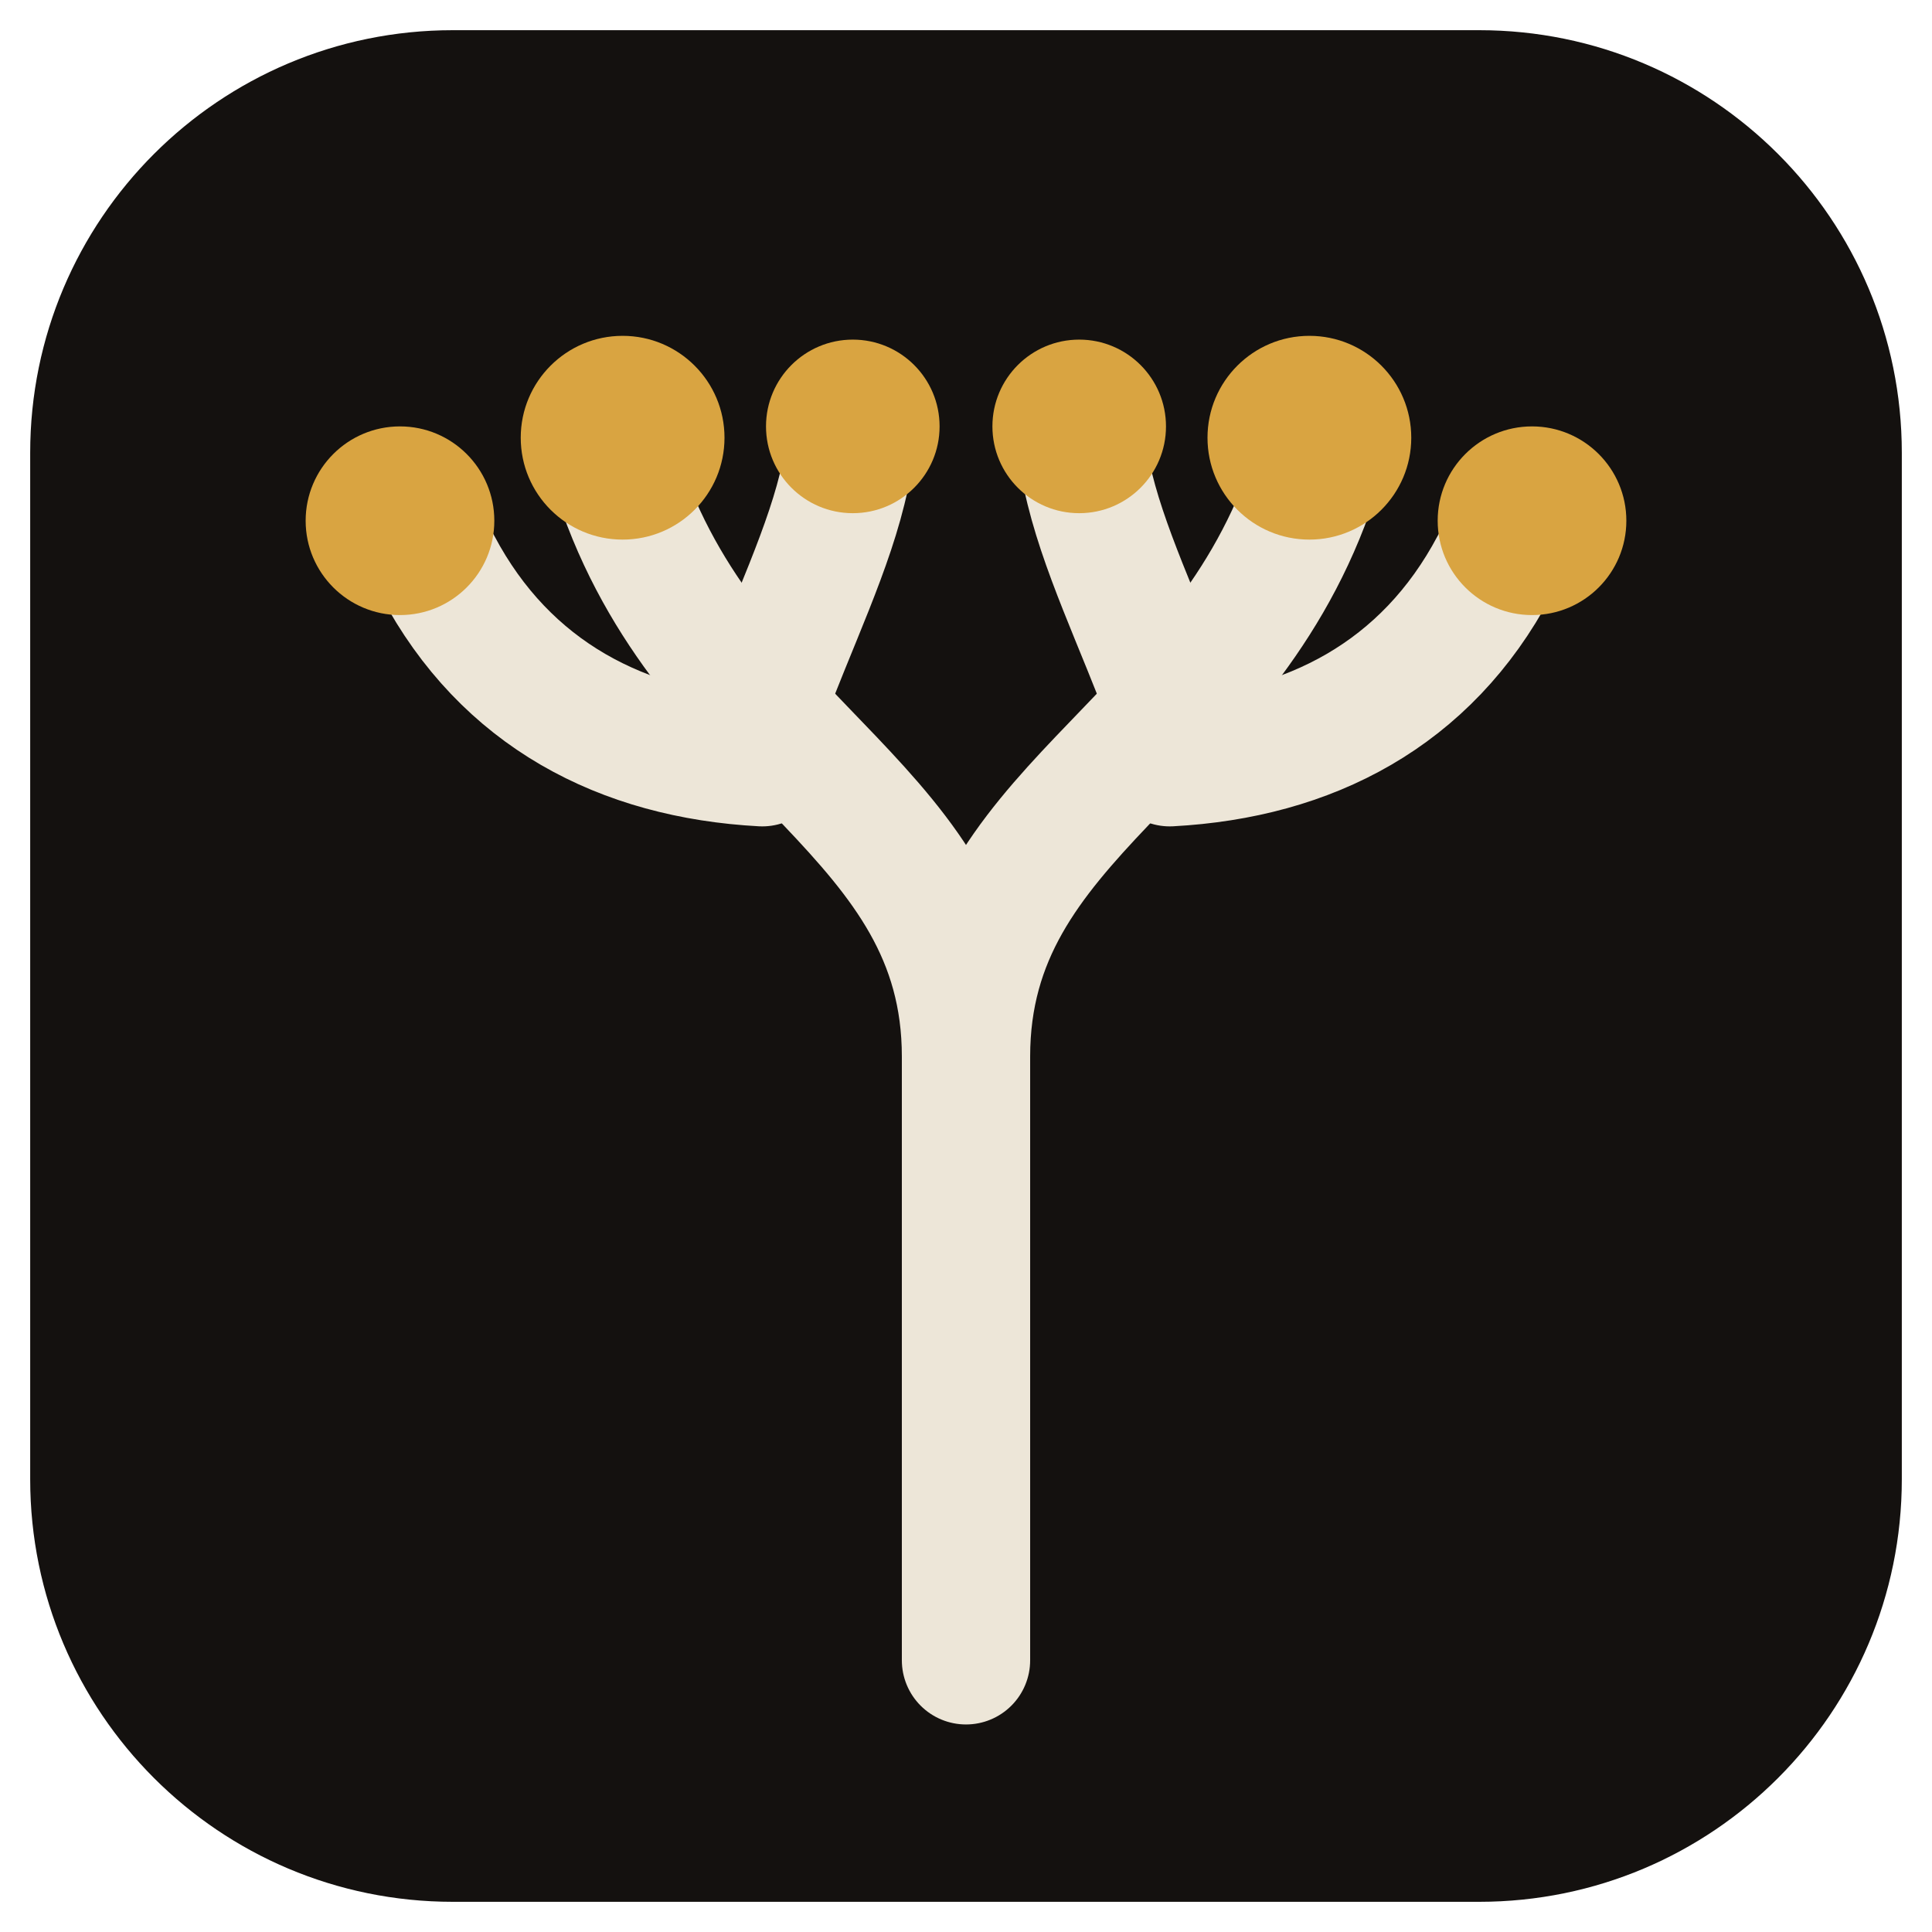
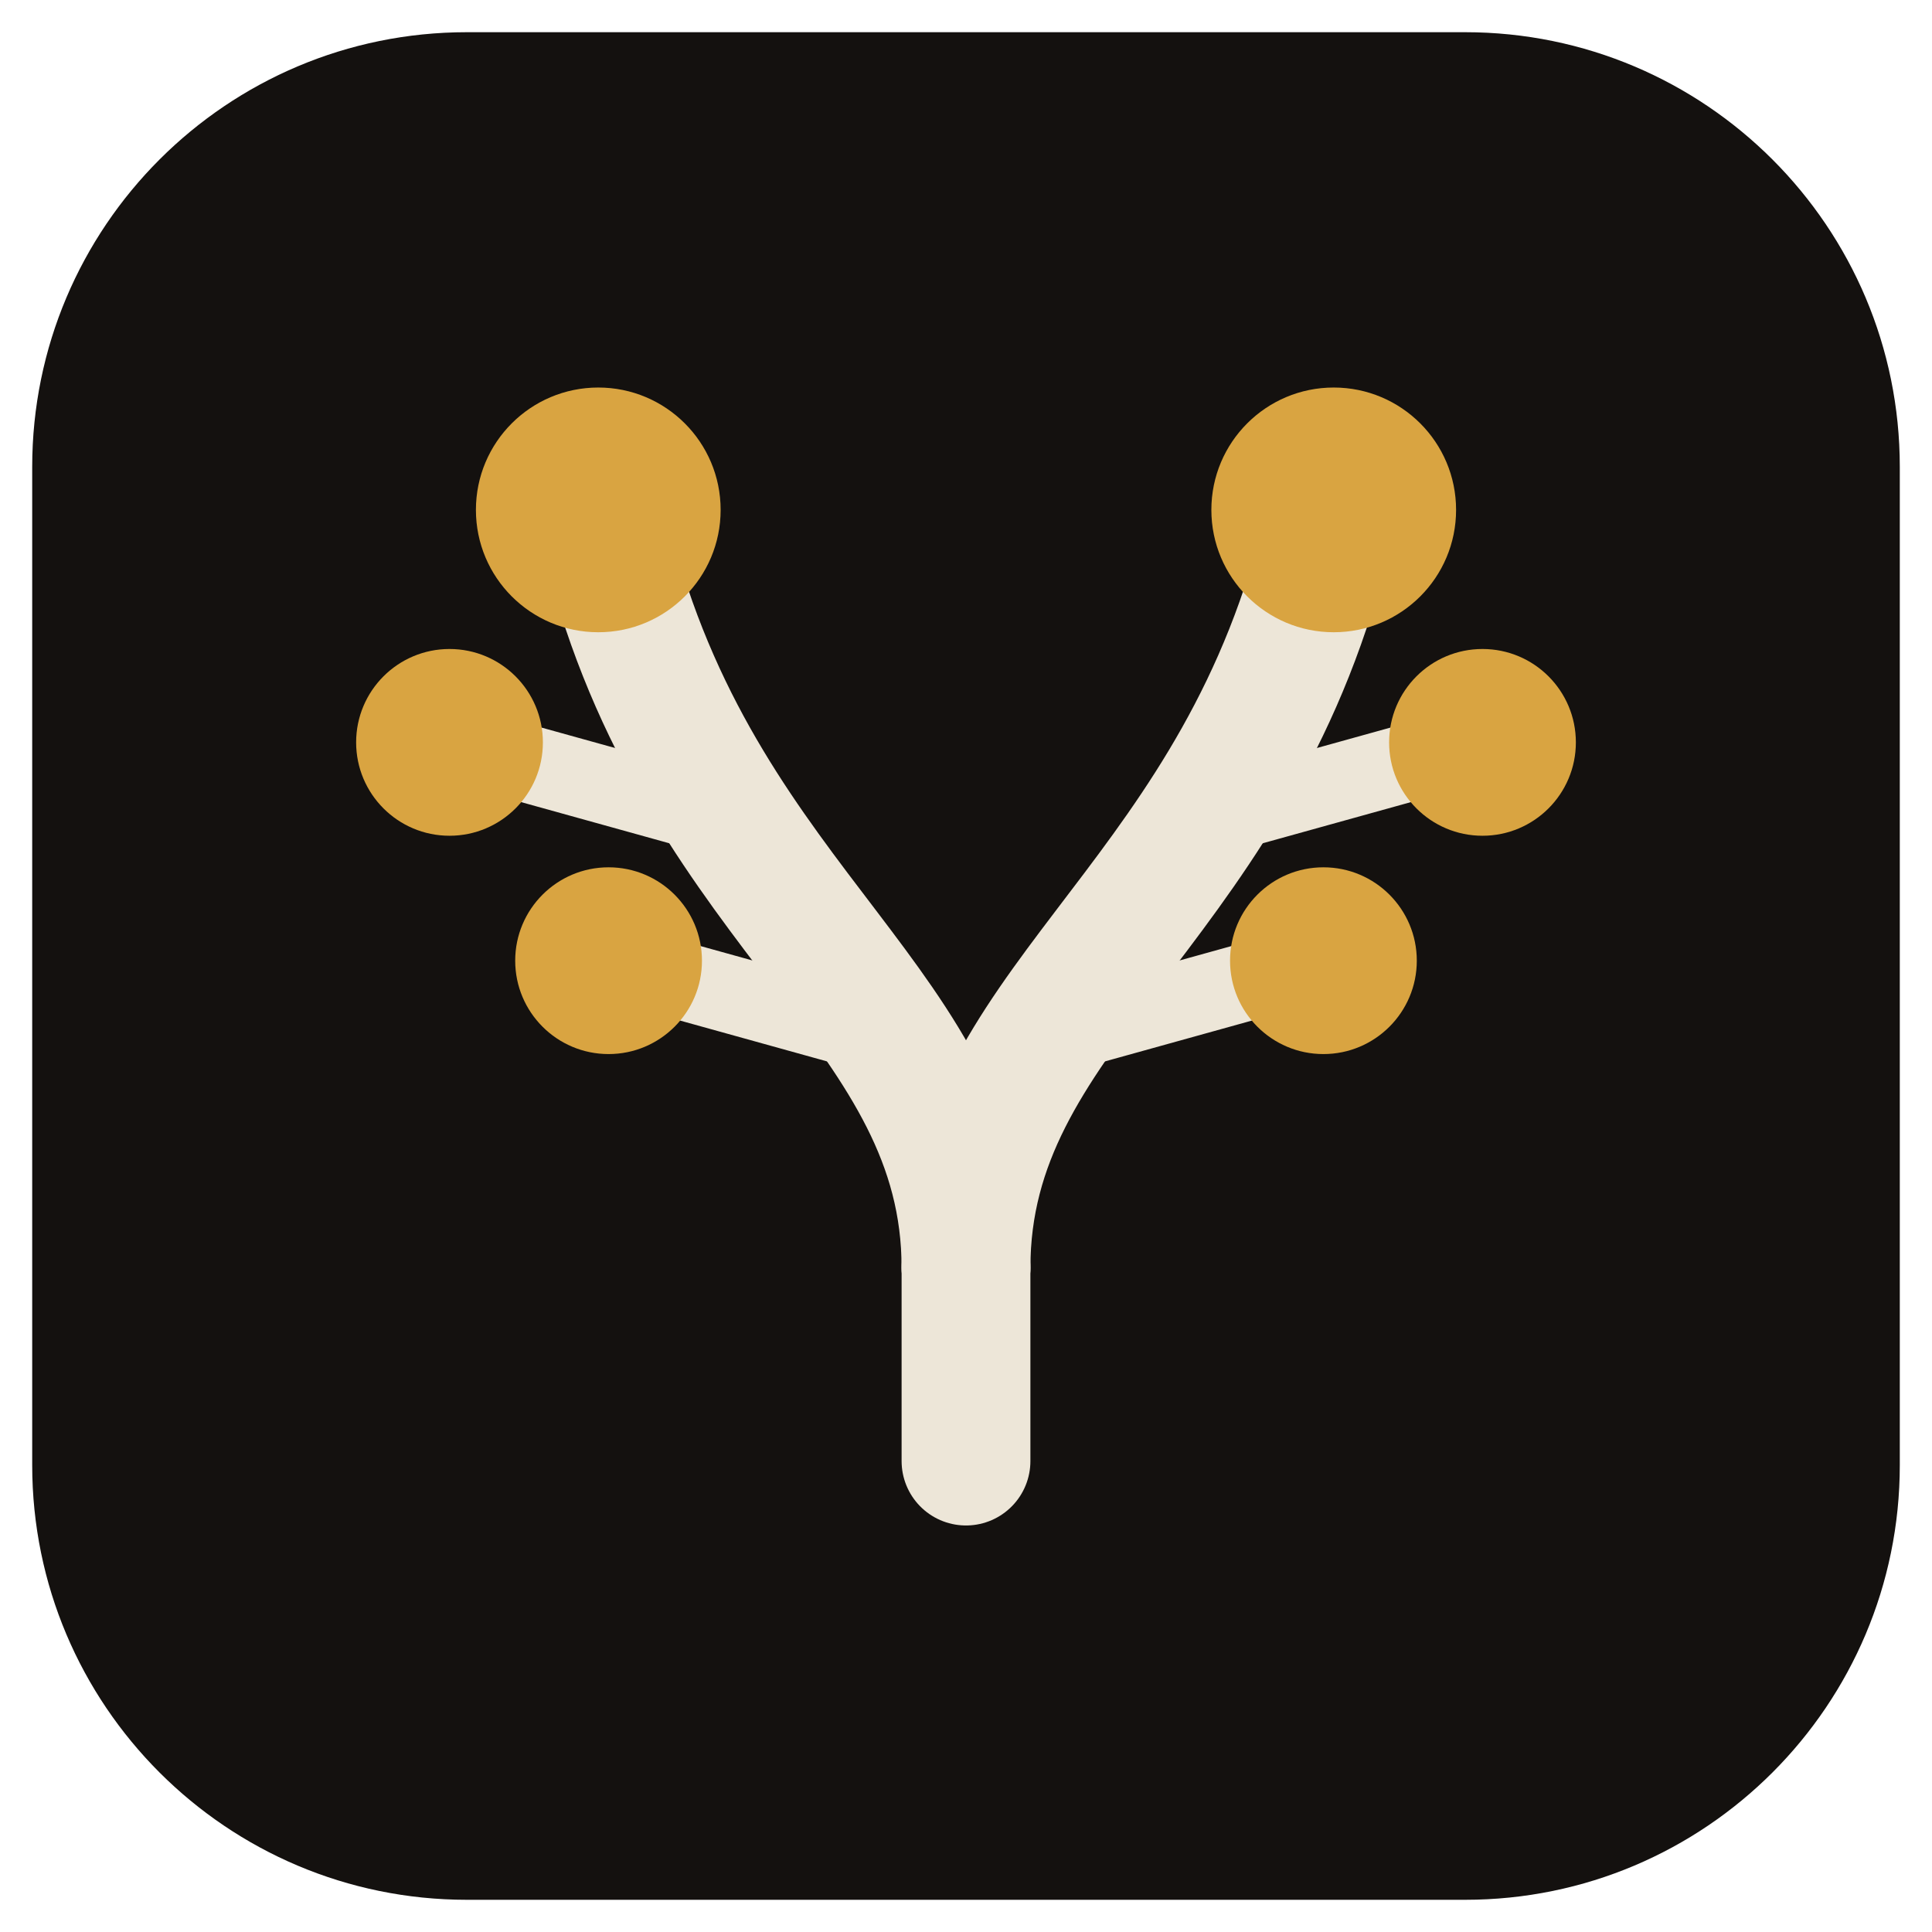
- <svg xmlns="http://www.w3.org/2000/svg" width="32" height="32" viewBox="0 0 1024 1024">
-   <rect x="16" y="16" width="992" height="992" rx="224" fill="#14110F" />
-   <g fill="none" stroke="#EDE6D8" stroke-width="68" stroke-linecap="round" stroke-linejoin="round">
-     <path d="M512 880 V560" />
-     <path d="M512 560 C512 430 380 400 330 260" />
-     <path d="M404 404 C330 400 268 368 232 300" />
-     <path d="M403 376 C420 330 440 290 448 252" />
-     <path d="M512 560 C512 430 644 400 694 260" />
-     <path d="M620 404 C694 400 756 368 792 300" />
-     <path d="M621 376 C604 330 584 290 576 252" />
-   </g>
-   <g fill="#D9A441">
-     <circle cx="330" cy="232" r="54" />
-     <circle cx="694" cy="232" r="54" />
-     <circle cx="212" cy="276" r="50" />
-     <circle cx="812" cy="276" r="50" />
-     <circle cx="452" cy="226" r="46" />
-     <circle cx="572" cy="226" r="46" />
+ <svg xmlns="http://www.w3.org/2000/svg" width="1024" height="1024" viewBox="0 0 24 24">
+   <rect x="0.4" y="0.4" width="23.2" height="23.2" rx="5.4" fill="#14110F" />
+   <g transform="translate(2.4 4.55) scale(0.8)">
+     <g fill="none" stroke="#EDE6D8" stroke-width="2" stroke-linecap="round" stroke-linejoin="round">
+       <path d="M12 17V14" />
+       <path d="M12 14C12 10 8 8.5 6.5 3" />
+       <path d="M12 14C12 10 16 8.5 17.5 3" />
+     </g>
+     <g fill="none" stroke="#EDE6D8" stroke-width="1.2" stroke-linecap="round">
+       <path d="M10.81 10.44L7.21 9.44" />
+       <path d="M13.19 10.44L16.79 9.44" />
+       <path d="M8.35 7.05L4.75 6.05" />
+       <path d="M15.65 7.05L19.25 6.05" />
+     </g>
+     <g fill="#D9A441">
+       <circle cx="6.29" cy="2.23" r="1.9" />
+       <circle cx="17.71" cy="2.23" r="1.9" />
+       <circle cx="6.45" cy="9.23" r="1.45" />
+       <circle cx="17.55" cy="9.23" r="1.45" />
+       <circle cx="3.98" cy="5.84" r="1.45" />
+       <circle cx="20.02" cy="5.84" r="1.45" />
+     </g>
  </g>
</svg>
